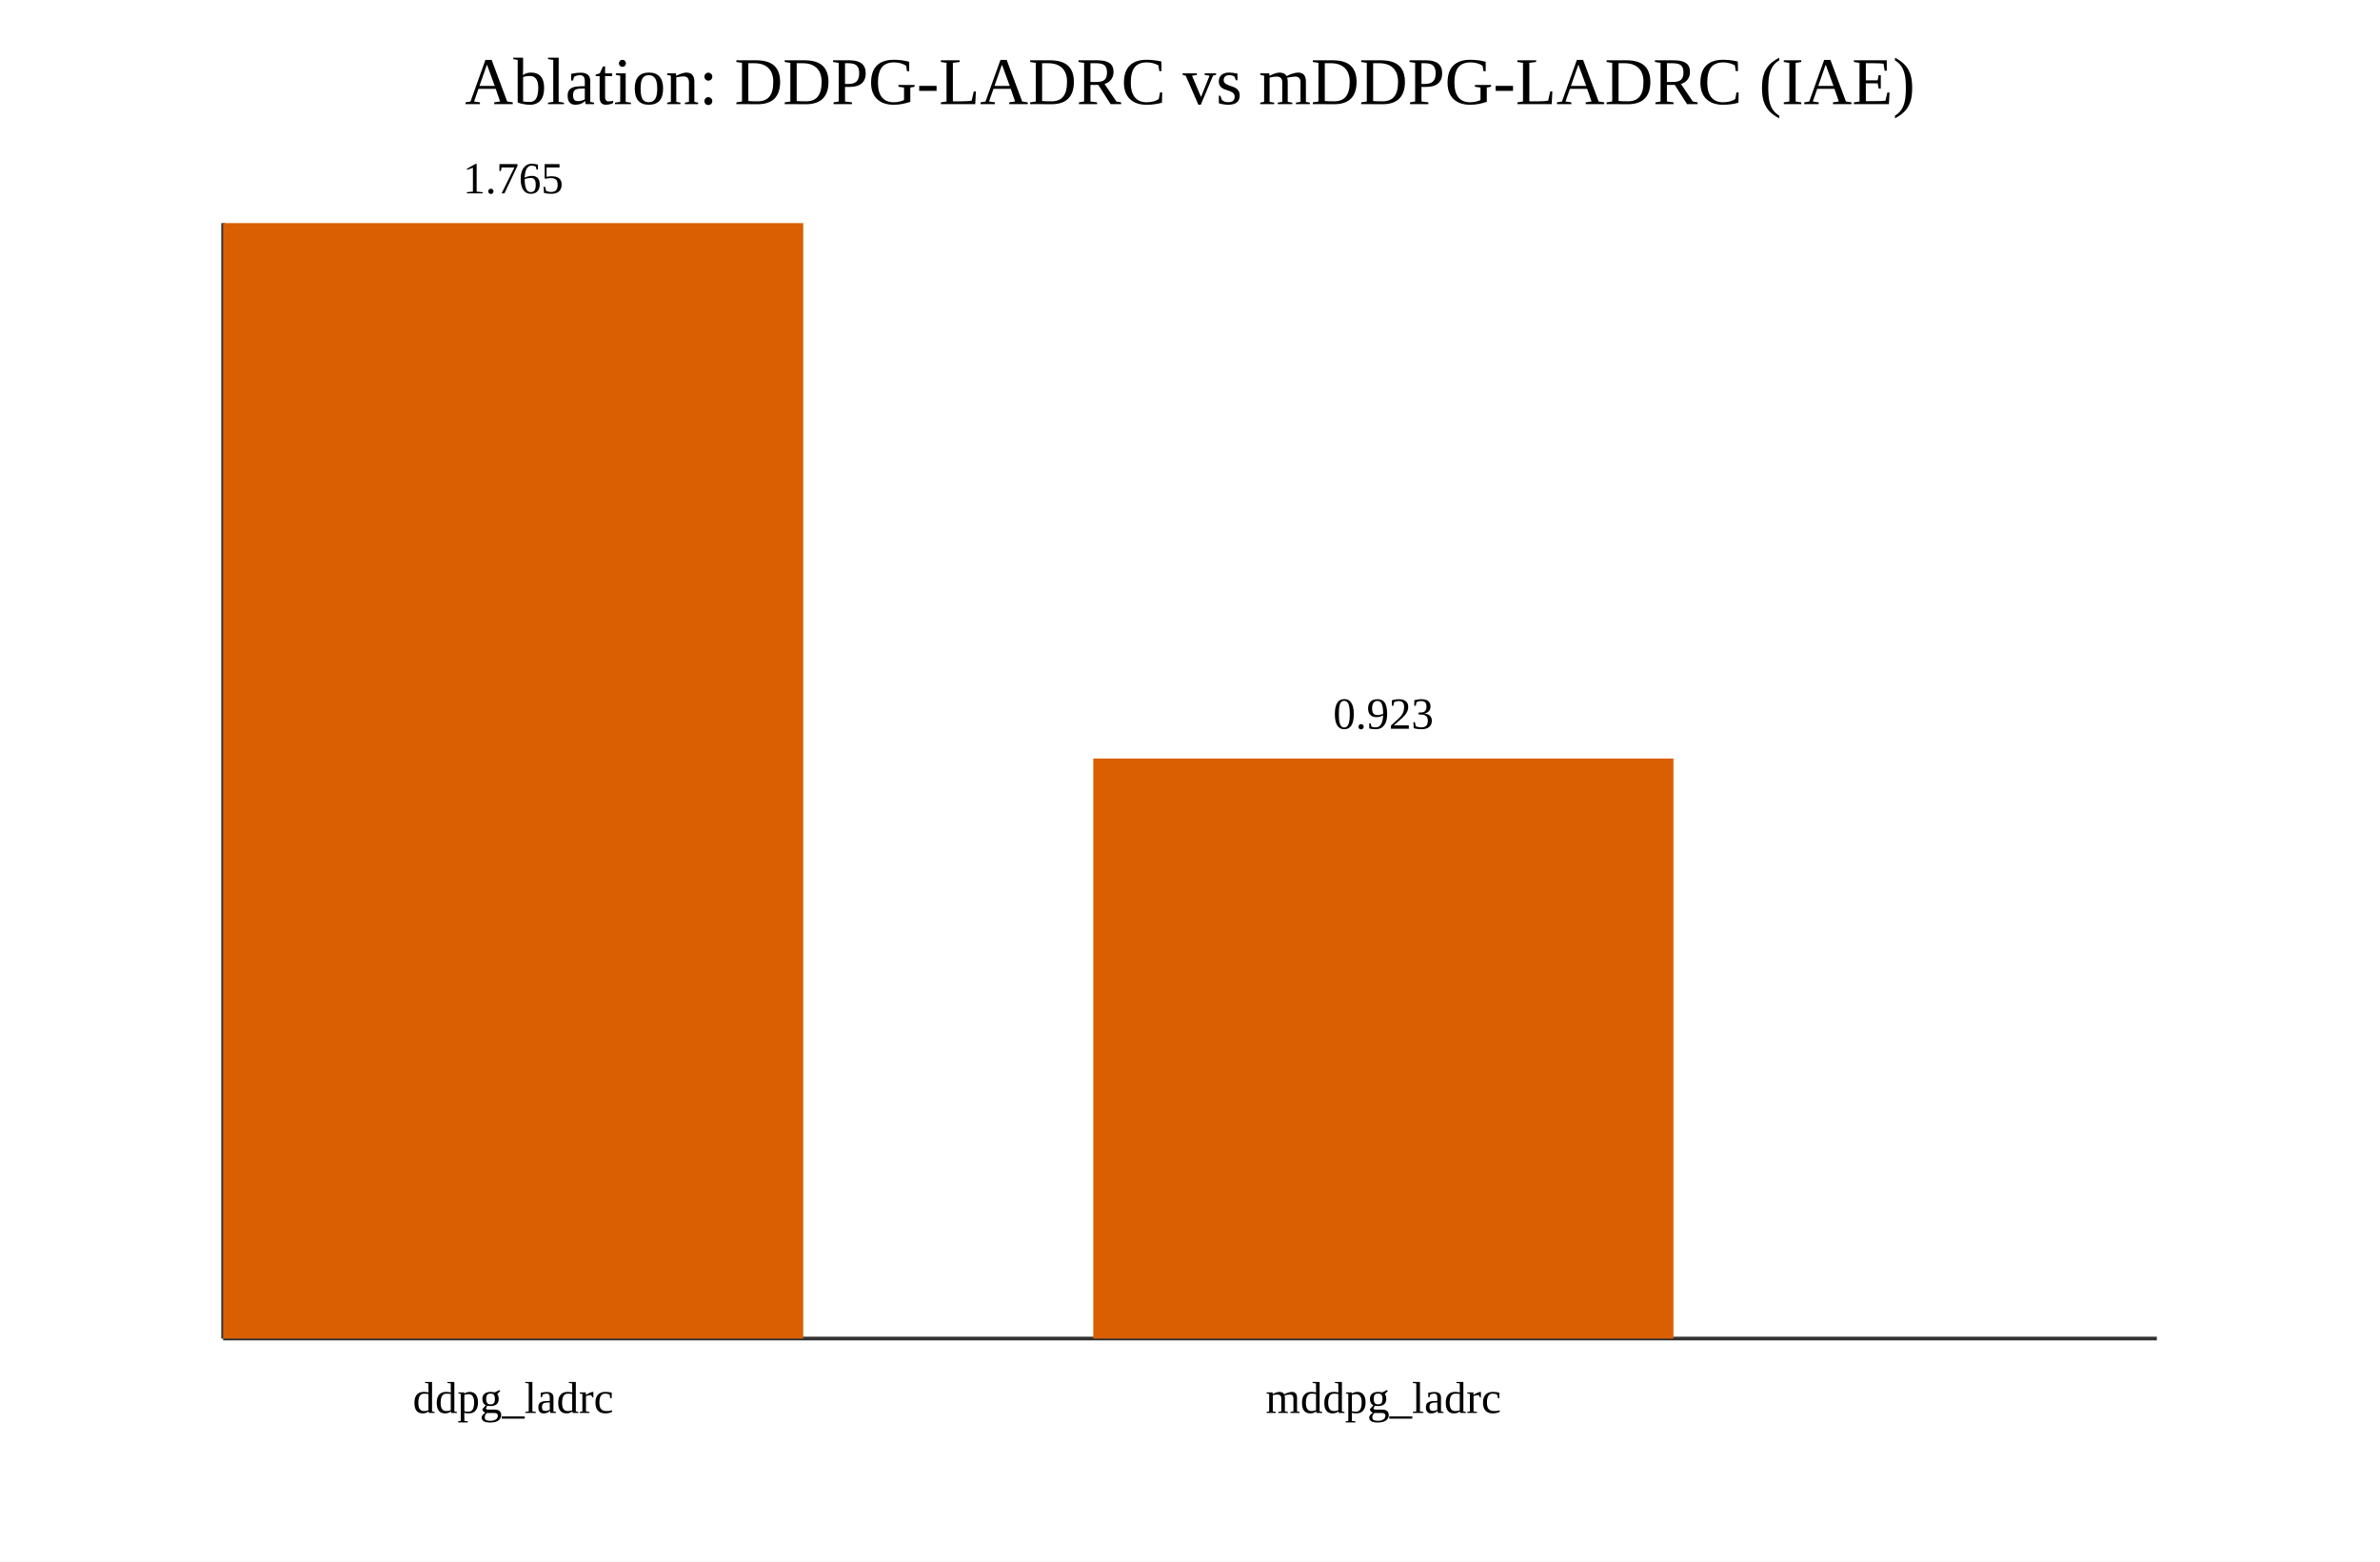
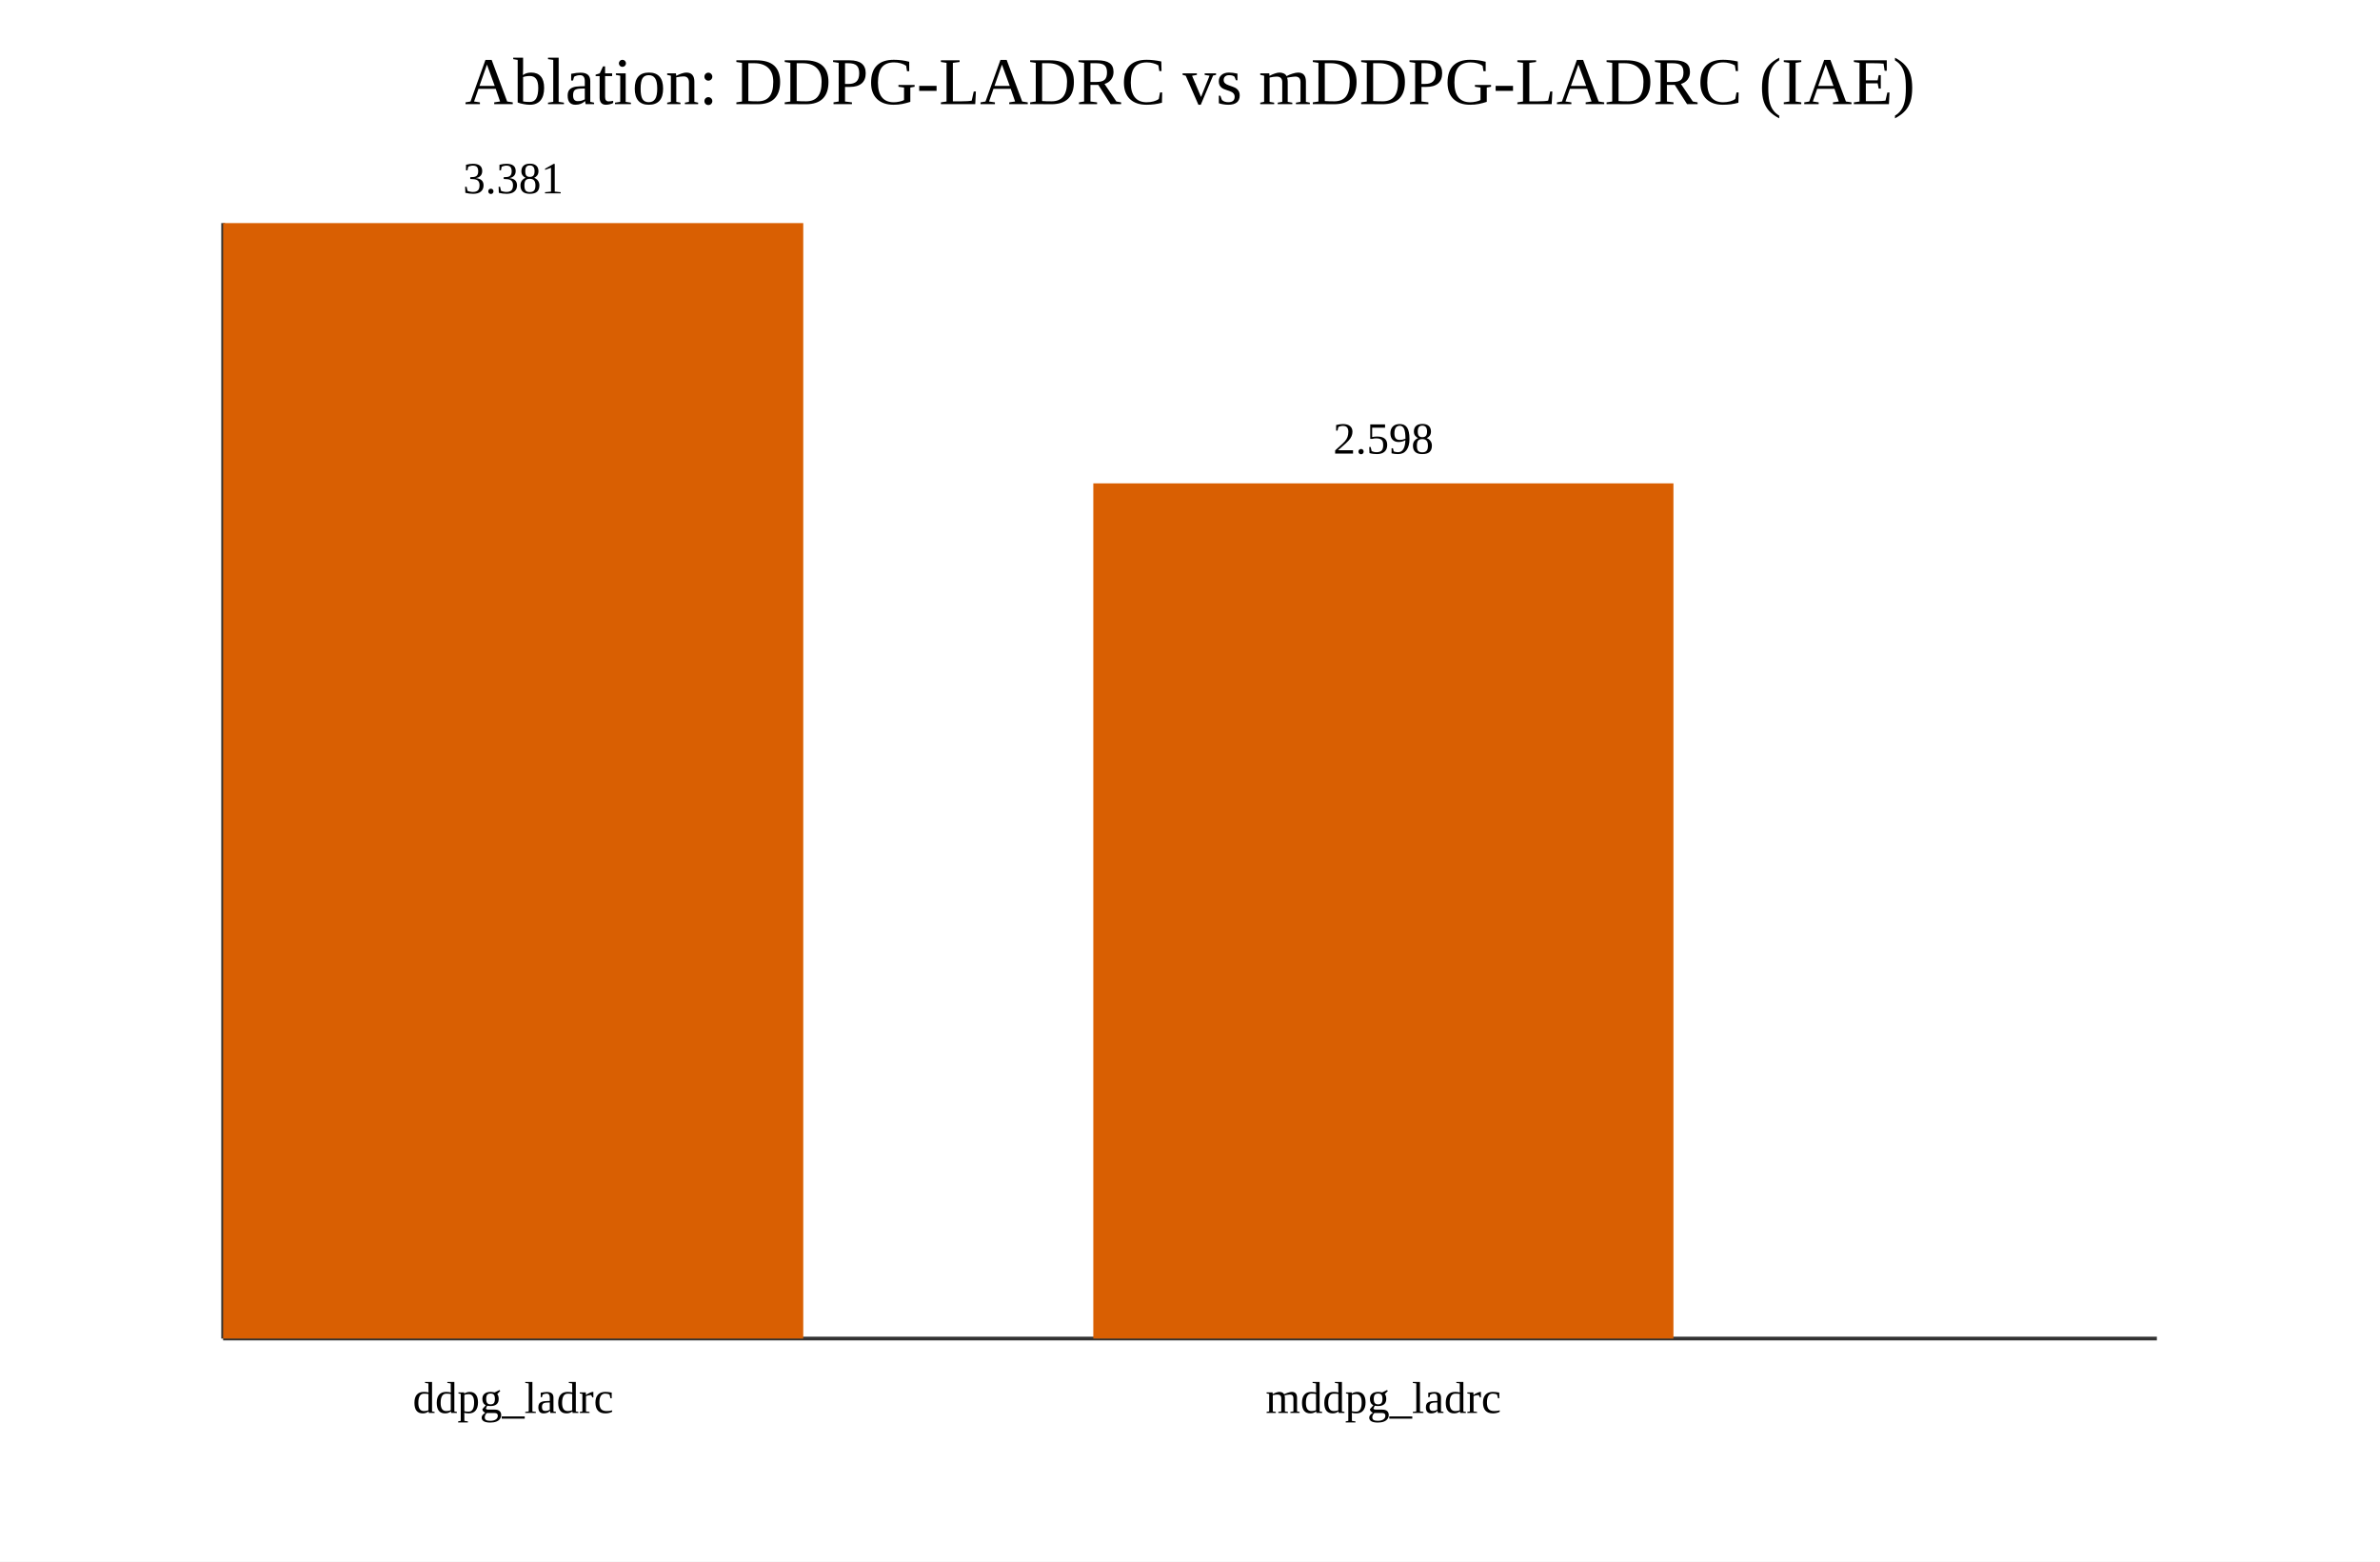
<svg xmlns="http://www.w3.org/2000/svg" width="640" height="420">
  <rect width="100%" height="100%" fill="white" />
  <line x1="60" y1="360" x2="580" y2="360" stroke="#333" />
  <line x1="60" y1="60" x2="60" y2="360" stroke="#333" />
  <rect x="60" y="60" width="156" height="300" fill="#d95f02" />
-   <rect x="294" y="204" width="156" height="156" fill="#d95f02" />
+   <rect x="294" y="130" width="156" height="230" fill="#d95f02" />
  <text x="320.0" y="28" text-anchor="middle" font-size="18">Ablation: DDPG-LADRC vs mDDPG-LADRC (IAE)</text>
  <text x="138.0" y="380" text-anchor="middle" font-size="12">ddpg_ladrc</text>
-   <text x="138.0" y="52" text-anchor="middle" font-size="12">1.765</text>
+   <text x="138.0" y="52" text-anchor="middle" font-size="12">3.381</text>
  <text x="372.0" y="380" text-anchor="middle" font-size="12">mddpg_ladrc</text>
-   <text x="372.0" y="196" text-anchor="middle" font-size="12">0.923</text>
+   <text x="372.0" y="122" text-anchor="middle" font-size="12">2.598</text>
</svg>
